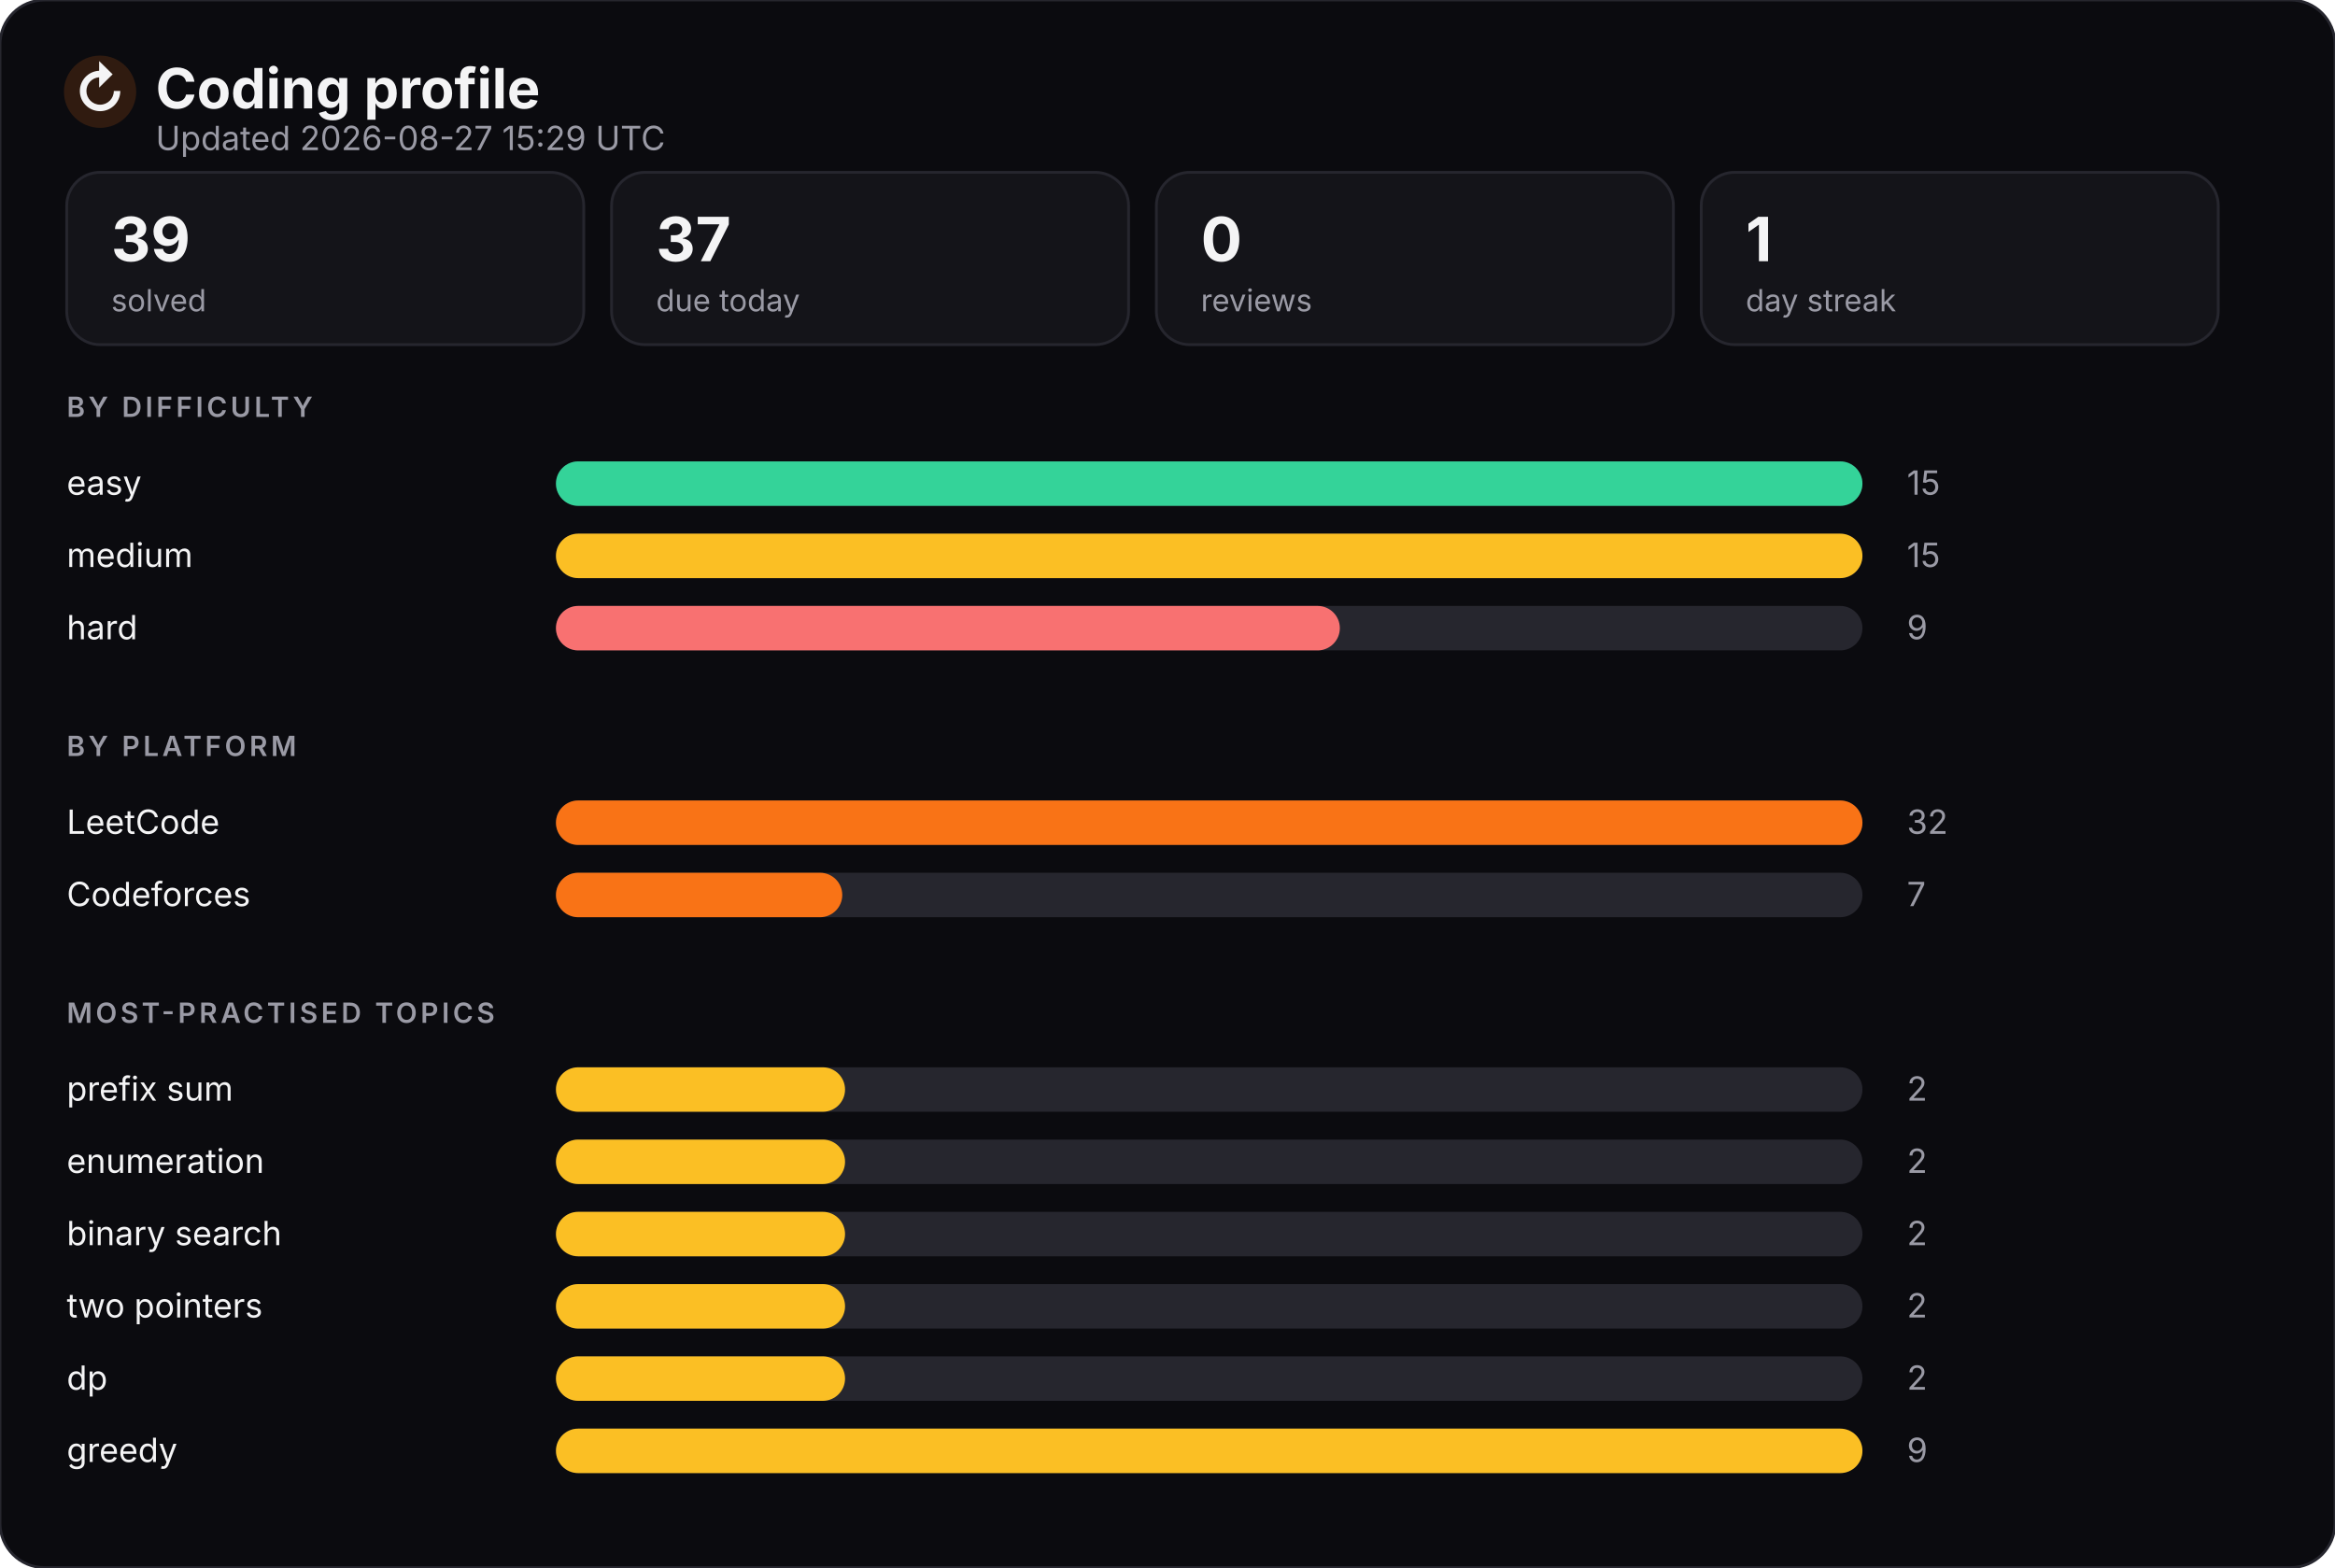
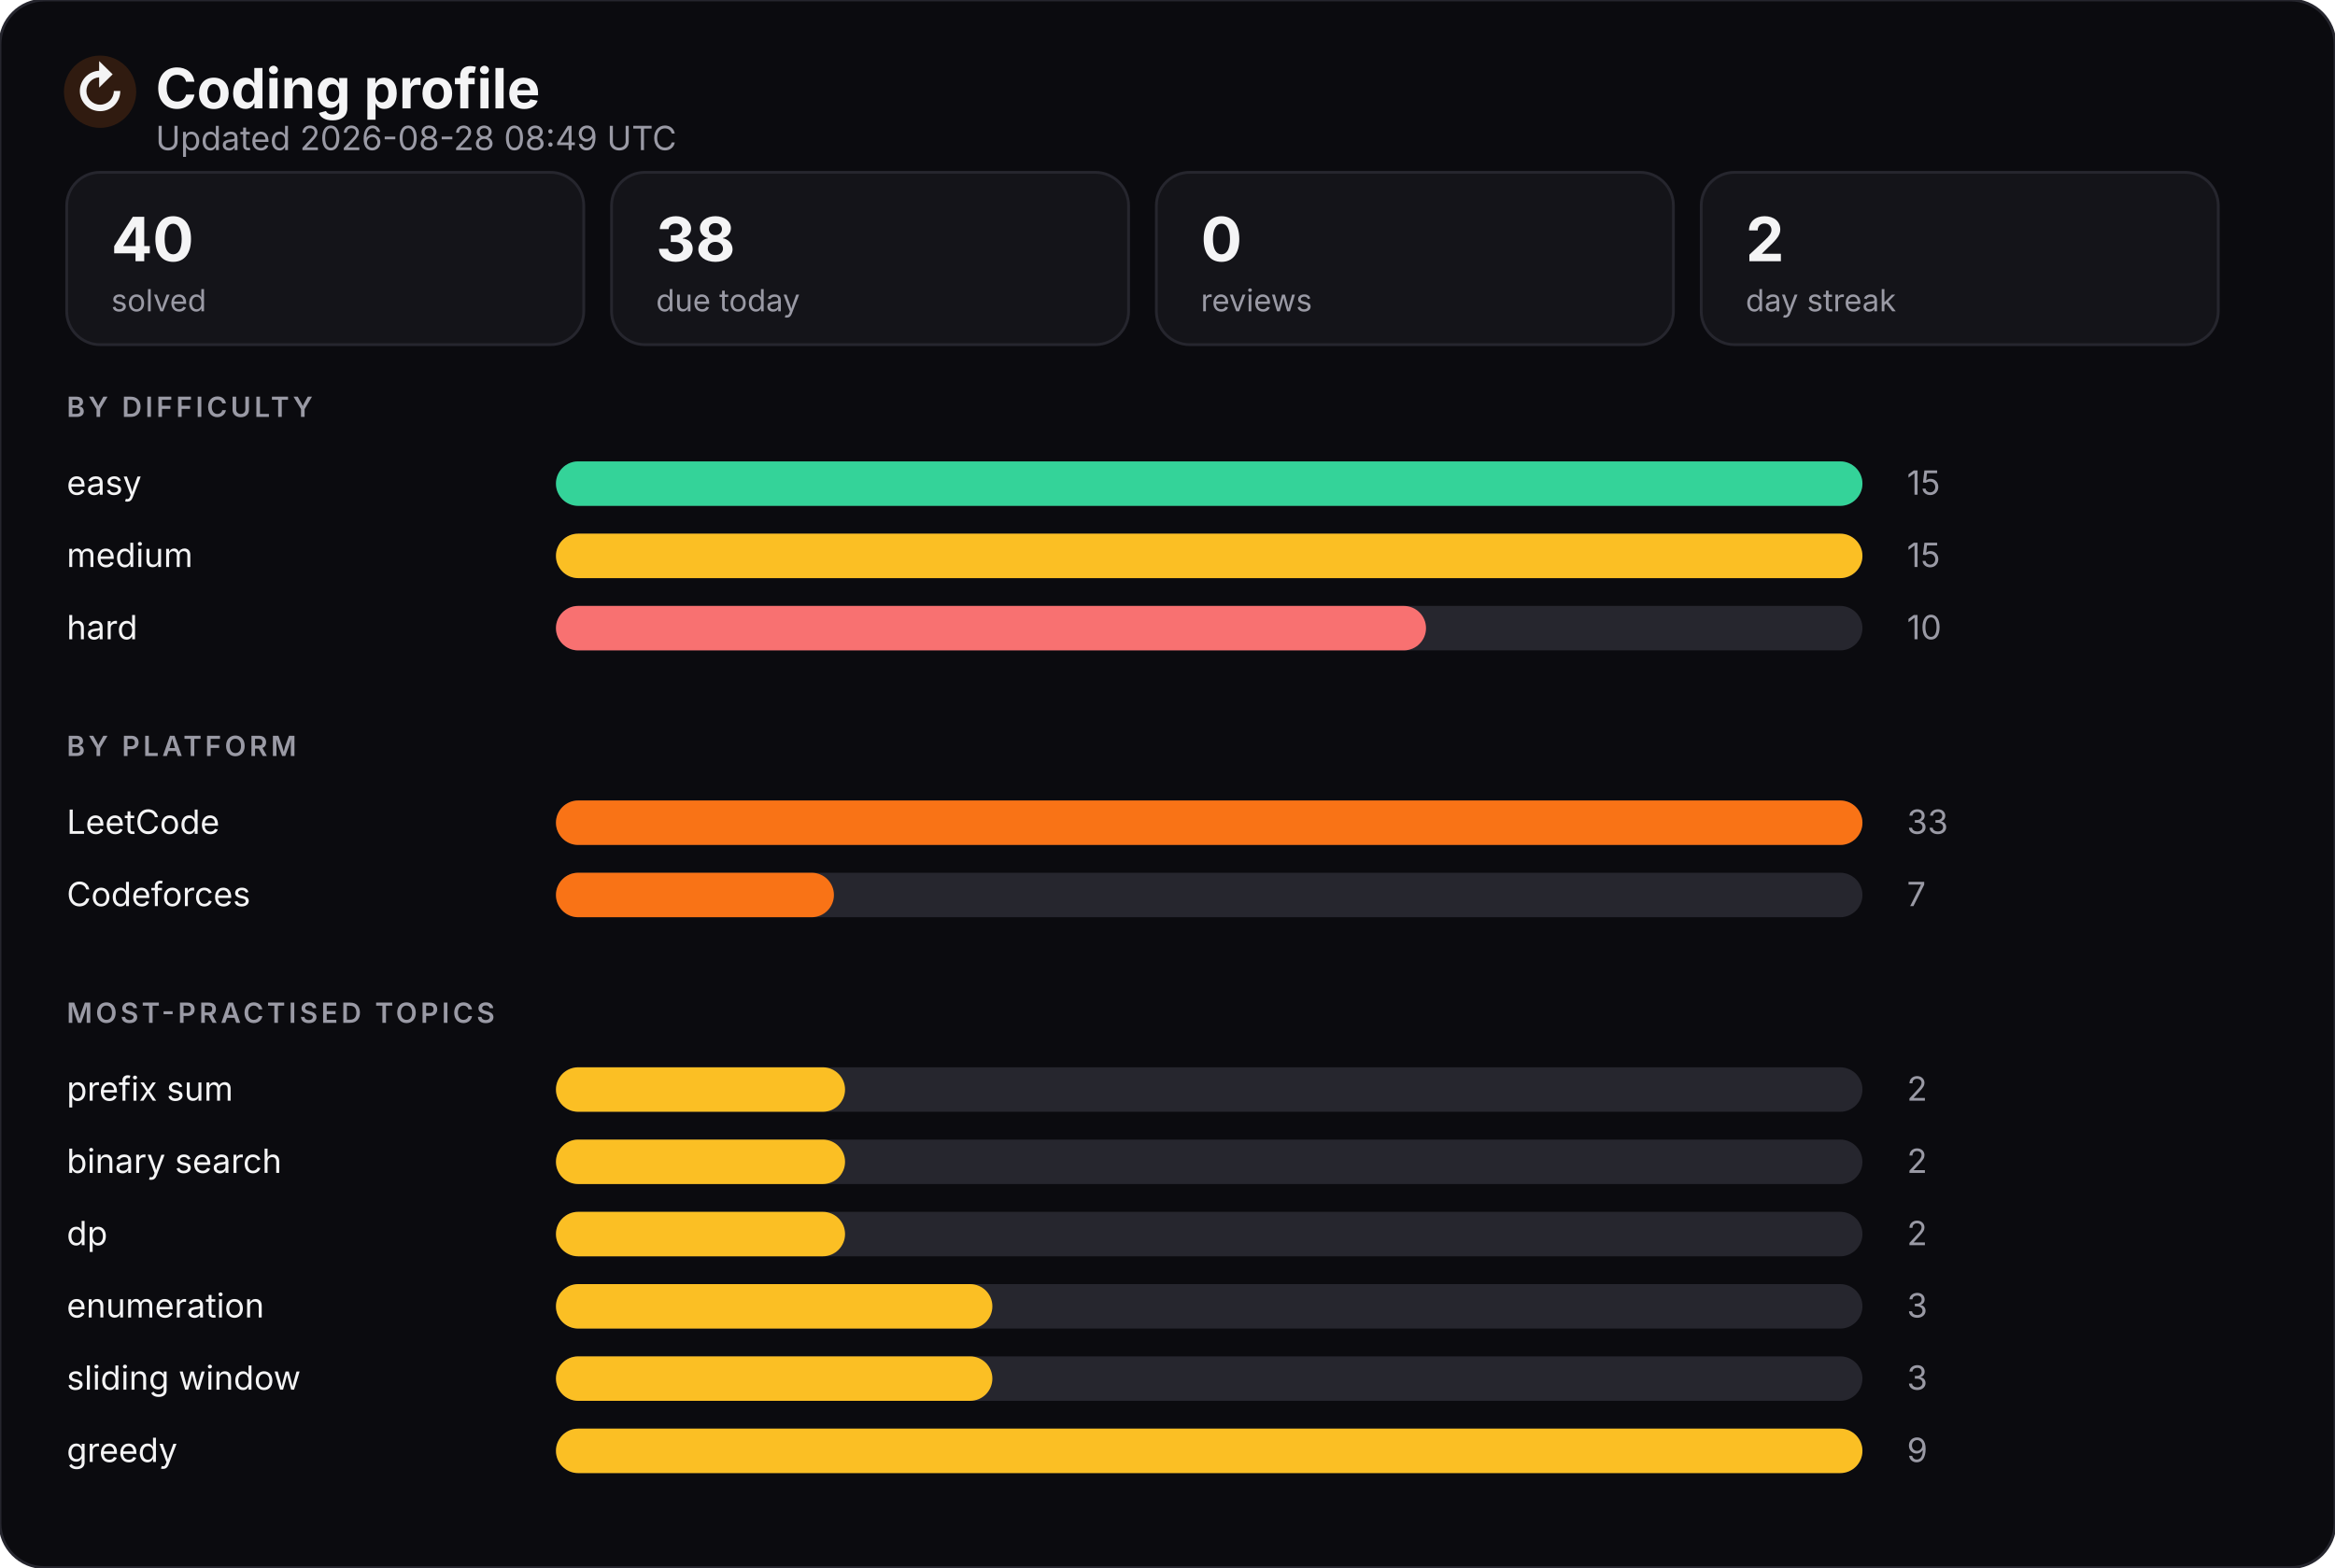
<svg xmlns="http://www.w3.org/2000/svg" width="840" height="564" viewBox="0 0 840 564" role="img" aria-label="Coding profile">
  <style>
    text { font-family: -apple-system, BlinkMacSystemFont, "Segoe UI", Inter, sans-serif; }
    .title { fill: #f4f4f5; font-size: 20px; font-weight: 700; }
    .subtitle { fill: #9a9aa5; font-size: 12px; }
    .section { fill: #9a9aa5; font-size: 10px; letter-spacing: 0.12em; font-weight: 600; }
    .label { fill: #f4f4f5; font-size: 12px; }
    .value { fill: #9a9aa5; font-size: 12px; }
    .tileValue { fill: #f4f4f5; font-size: 22px; font-weight: 700; }
    .tileLabel { fill: #9a9aa5; font-size: 11px; }

    .bar { transform-origin: 200px center; animation: grow 900ms cubic-bezier(.2,.8,.2,1) both; }
    .tile { animation: rise 600ms cubic-bezier(.2,.8,.2,1) both; }
    @keyframes grow { from { transform: scaleX(0); } to { transform: scaleX(1); } }
    @keyframes rise { from { opacity: 0; transform: translateY(6px); } to { opacity: 1; transform: none; } }
    @media (prefers-reduced-motion: reduce) {
      .bar, .tile { animation: none; }
    }
  </style>
  <rect width="840" height="564" rx="16" fill="#0b0b0f" stroke="#26262e" />
  <circle cx="36" cy="33" r="13" fill="#f97316" opacity="0.16" />
  <text x="36" y="40" class="title" fill="#f97316" text-anchor="middle">↻</text>
  <text x="56" y="39" class="title">Coding profile</text>
-   <text x="56" y="54" class="subtitle">Updated 2026-08-27 15:29 UTC</text>
+   <text x="56" y="54" class="subtitle">Updated 2026-08-28 08:49 UTC</text>
  <g class="tile" style="animation-delay:0s">
    <rect x="24" y="62" width="186" height="62" rx="12" fill="#141419" stroke="#26262e" />
-     <text x="40" y="94" class="tileValue">39</text>
+     <text x="40" y="94" class="tileValue">40</text>
    <text x="40" y="112" class="tileLabel">solved</text>
  </g>
  <g class="tile" style="animation-delay:0.06s">
    <rect x="220" y="62" width="186" height="62" rx="12" fill="#141419" stroke="#26262e" />
-     <text x="236" y="94" class="tileValue">37</text>
+     <text x="236" y="94" class="tileValue">38</text>
    <text x="236" y="112" class="tileLabel">due today</text>
  </g>
  <g class="tile" style="animation-delay:0.12s">
    <rect x="416" y="62" width="186" height="62" rx="12" fill="#141419" stroke="#26262e" />
    <text x="432" y="94" class="tileValue">0</text>
    <text x="432" y="112" class="tileLabel">reviews</text>
  </g>
  <g class="tile" style="animation-delay:0.18s">
    <rect x="612" y="62" width="186" height="62" rx="12" fill="#141419" stroke="#26262e" />
-     <text x="628" y="94" class="tileValue">1</text>
+     <text x="628" y="94" class="tileValue">2</text>
    <text x="628" y="112" class="tileLabel">day streak</text>
  </g>
  <text x="24" y="150" class="section">BY DIFFICULTY</text>
  <text x="24" y="178" class="label">easy</text>
  <rect x="200" y="166" width="470" height="16" rx="8" fill="#26262e" />
  <rect x="200" y="166" width="470" height="16" rx="8" fill="#34d399" class="bar" style="animation-delay:0s" />
  <text x="686" y="178" class="value">15</text>
  <text x="24" y="204" class="label">medium</text>
  <rect x="200" y="192" width="470" height="16" rx="8" fill="#26262e" />
  <rect x="200" y="192" width="470" height="16" rx="8" fill="#fbbf24" class="bar" style="animation-delay:0.08s" />
  <text x="686" y="204" class="value">15</text>
  <text x="24" y="230" class="label">hard</text>
  <rect x="200" y="218" width="470" height="16" rx="8" fill="#26262e" />
-   <rect x="200" y="218" width="282" height="16" rx="8" fill="#f87171" class="bar" style="animation-delay:0.16s" />
-   <text x="686" y="230" class="value">9</text>
+   <rect x="200" y="218" width="313" height="16" rx="8" fill="#f87171" class="bar" style="animation-delay:0.16s" />
+   <text x="686" y="230" class="value">10</text>
  <text x="24" y="272" class="section">BY PLATFORM</text>
  <text x="24" y="300" class="label">LeetCode</text>
  <rect x="200" y="288" width="470" height="16" rx="8" fill="#26262e" />
  <rect x="200" y="288" width="470" height="16" rx="8" fill="#f97316" class="bar" style="animation-delay:0.24s" />
-   <text x="686" y="300" class="value">32</text>
+   <text x="686" y="300" class="value">33</text>
  <text x="24" y="326" class="label">Codeforces</text>
  <rect x="200" y="314" width="470" height="16" rx="8" fill="#26262e" />
-   <rect x="200" y="314" width="103" height="16" rx="8" fill="#f97316" class="bar" style="animation-delay:0.32s" />
+   <rect x="200" y="314" width="100" height="16" rx="8" fill="#f97316" class="bar" style="animation-delay:0.32s" />
  <text x="686" y="326" class="value">7</text>
  <text x="24" y="368" class="section">MOST-PRACTISED TOPICS</text>
  <text x="24" y="396" class="label">prefix sum</text>
  <rect x="200" y="384" width="470" height="16" rx="8" fill="#26262e" />
  <rect x="200" y="384" width="104" height="16" rx="8" fill="#fbbf24" class="bar" style="animation-delay:0.4s" />
  <text x="686" y="396" class="value">2</text>
-   <text x="24" y="422" class="label">enumeration</text>
+   <text x="24" y="422" class="label">binary search</text>
  <rect x="200" y="410" width="470" height="16" rx="8" fill="#26262e" />
  <rect x="200" y="410" width="104" height="16" rx="8" fill="#fbbf24" class="bar" style="animation-delay:0.48s" />
  <text x="686" y="422" class="value">2</text>
-   <text x="24" y="448" class="label">binary search</text>
+   <text x="24" y="448" class="label">dp</text>
  <rect x="200" y="436" width="470" height="16" rx="8" fill="#26262e" />
  <rect x="200" y="436" width="104" height="16" rx="8" fill="#fbbf24" class="bar" style="animation-delay:0.56s" />
  <text x="686" y="448" class="value">2</text>
-   <text x="24" y="474" class="label">two pointers</text>
+   <text x="24" y="474" class="label">enumeration</text>
  <rect x="200" y="462" width="470" height="16" rx="8" fill="#26262e" />
-   <rect x="200" y="462" width="104" height="16" rx="8" fill="#fbbf24" class="bar" style="animation-delay:0.64s" />
-   <text x="686" y="474" class="value">2</text>
-   <text x="24" y="500" class="label">dp</text>
+   <rect x="200" y="462" width="157" height="16" rx="8" fill="#fbbf24" class="bar" style="animation-delay:0.64s" />
+   <text x="686" y="474" class="value">3</text>
+   <text x="24" y="500" class="label">sliding window</text>
  <rect x="200" y="488" width="470" height="16" rx="8" fill="#26262e" />
-   <rect x="200" y="488" width="104" height="16" rx="8" fill="#fbbf24" class="bar" style="animation-delay:0.72s" />
-   <text x="686" y="500" class="value">2</text>
+   <rect x="200" y="488" width="157" height="16" rx="8" fill="#fbbf24" class="bar" style="animation-delay:0.72s" />
+   <text x="686" y="500" class="value">3</text>
  <text x="24" y="526" class="label">greedy</text>
  <rect x="200" y="514" width="470" height="16" rx="8" fill="#26262e" />
  <rect x="200" y="514" width="470" height="16" rx="8" fill="#fbbf24" class="bar" style="animation-delay:0.8s" />
  <text x="686" y="526" class="value">9</text>
</svg>
